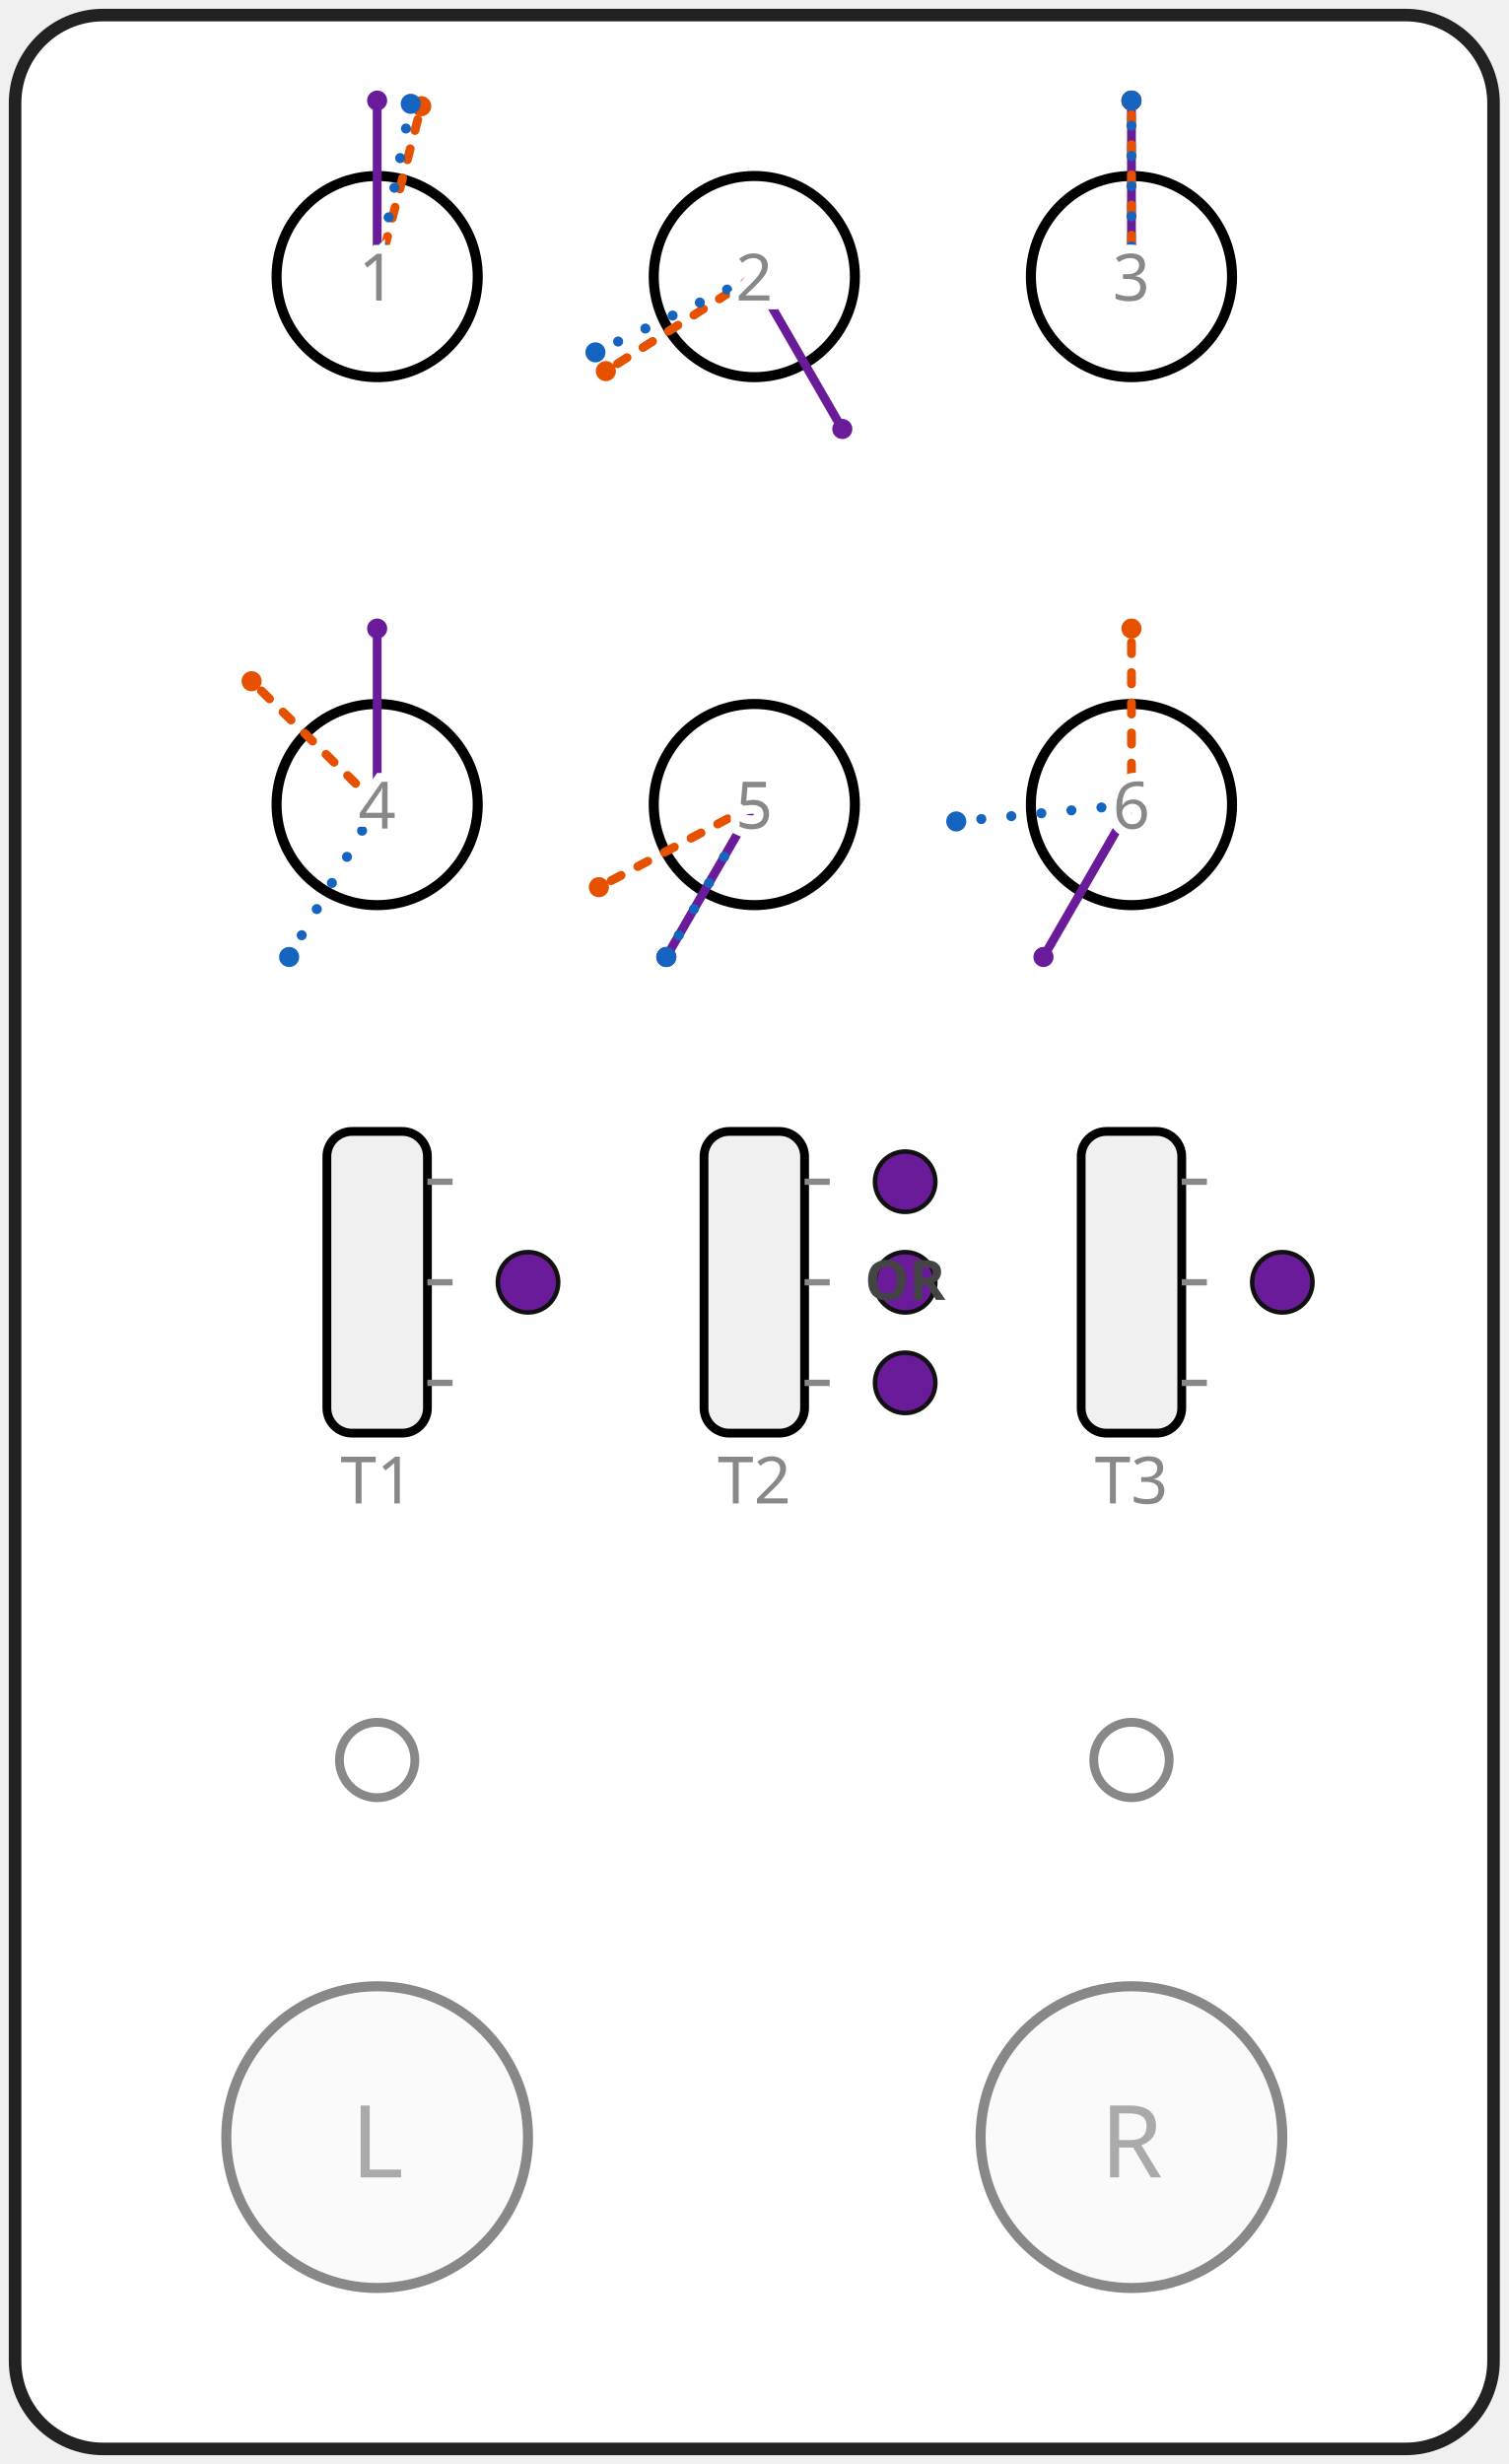
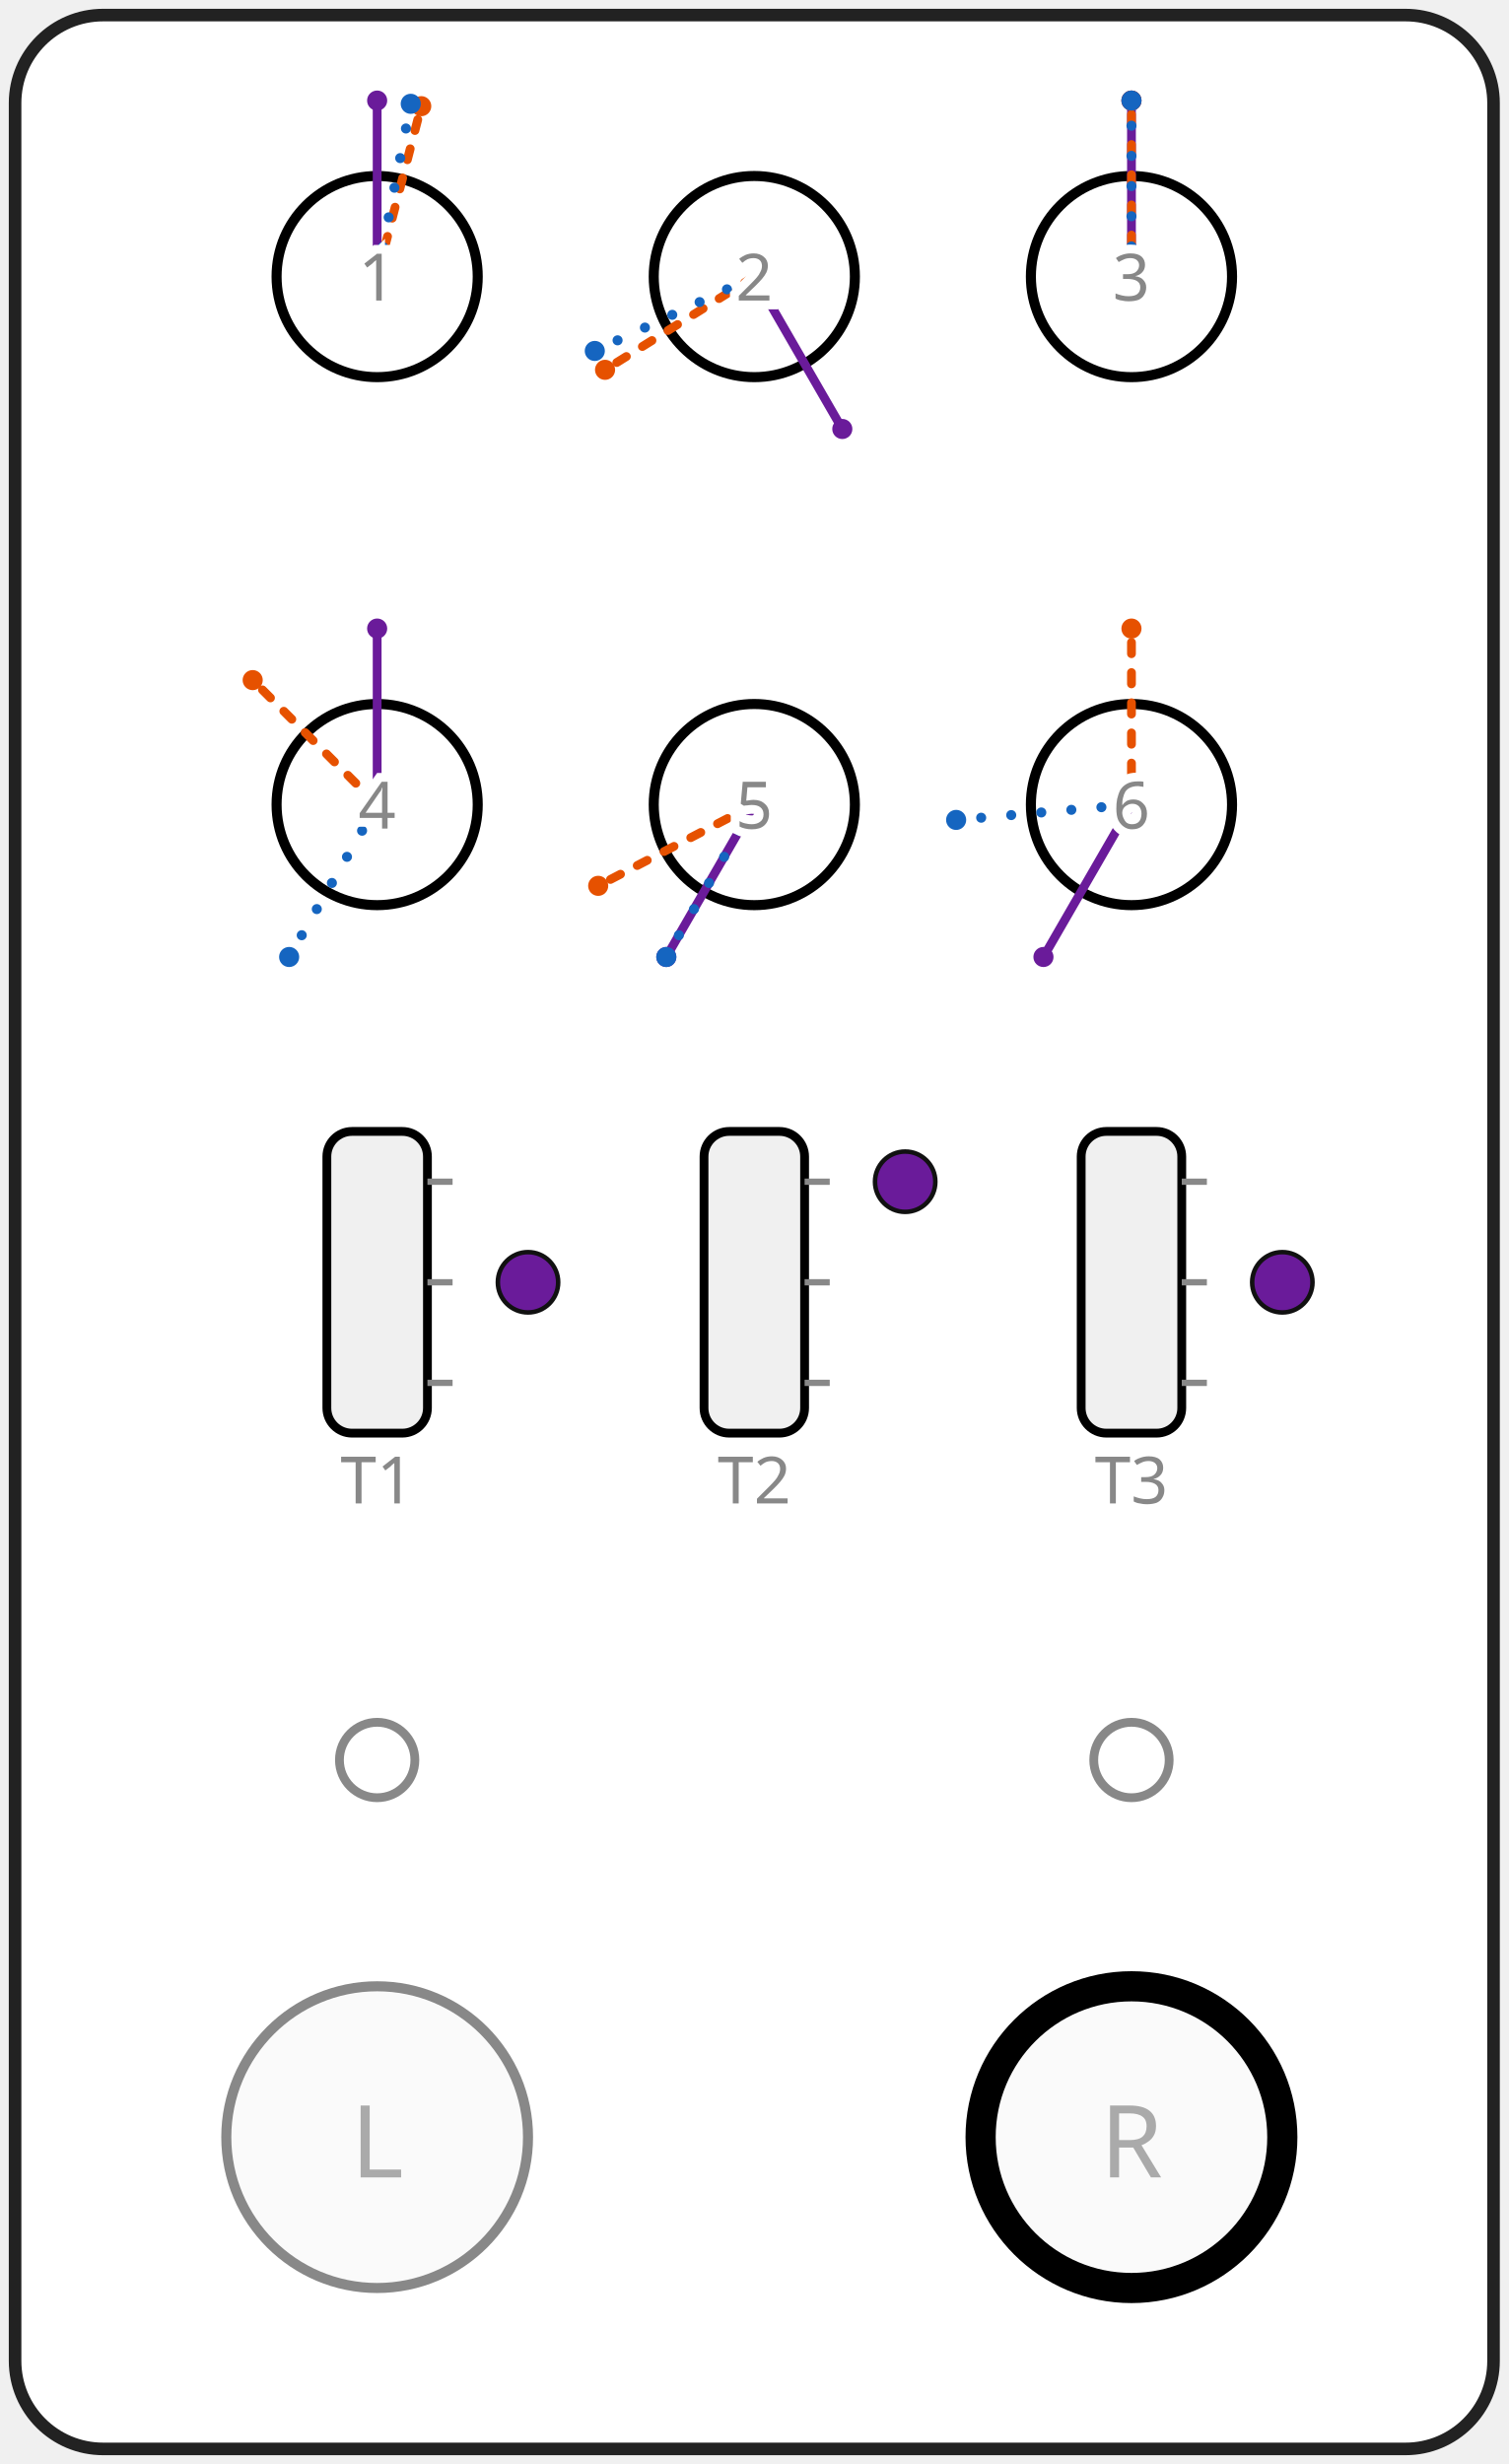
<svg xmlns="http://www.w3.org/2000/svg" viewBox="0 0 60 98" width="60mm" height="98mm">
-   <style>text.kn{font-family:sans-serif;font-size:2.6px;text-anchor:middle;fill:#888;stroke:#fff;stroke-width:0.7;paint-order:stroke fill}text.fs{font-family:sans-serif;font-size:4px;text-anchor:middle;fill:#aaa}text.orlab{font-family:sans-serif;font-size:2.2px;font-weight:bold;text-anchor:middle;fill:#444}</style>
+   <style>text.kn{font-family:sans-serif;font-size:2.6px;text-anchor:middle;fill:#888;stroke:#fff;stroke-width:0.7;paint-order:stroke fill}text.fs{font-family:sans-serif;font-size:4px;text-anchor:middle;fill:#aaa}</style>
  <rect x="0.6" y="0.6" width="58.8" height="96.8" rx="3.5" fill="#fff" stroke="#222" stroke-width="0.5" />
  <g>
    <circle cx="15" cy="11" r="4" fill="#fff" stroke="#000" stroke-width="0.4" />
  </g>
  <line x1="15" y1="11" x2="15.000" y2="4.000" stroke="#6A1B9A" stroke-width="0.35" stroke-linecap="round" />
  <circle cx="15.000" cy="4.000" r="0.4" fill="#6A1B9A" />
  <line x1="15" y1="11" x2="16.753" y2="4.223" stroke="#E65100" stroke-width="0.35" stroke-linecap="round" stroke-dasharray="0.45 0.75" />
  <circle cx="16.753" cy="4.223" r="0.4" fill="#E65100" />
  <line x1="15" y1="11" x2="16.336" y2="4.129" stroke="#1565C0" stroke-width="0.40" stroke-linecap="round" stroke-dasharray="0 1.2" />
  <circle cx="16.336" cy="4.129" r="0.4" fill="#1565C0" />
  <text x="15" y="11.95" class="kn">1</text>
  <g>
    <circle cx="30" cy="11" r="4" fill="#fff" stroke="#000" stroke-width="0.4" />
  </g>
  <line x1="30" y1="11" x2="33.500" y2="17.062" stroke="#6A1B9A" stroke-width="0.35" stroke-linecap="round" />
  <circle cx="33.500" cy="17.062" r="0.4" fill="#6A1B9A" />
-   <line x1="30" y1="11" x2="24.096" y2="14.761" stroke="#E65100" stroke-width="0.35" stroke-linecap="round" stroke-dasharray="0.45 0.75" />
-   <circle cx="24.096" cy="14.761" r="0.4" fill="#E65100" />
-   <line x1="30" y1="11" x2="23.682" y2="14.014" stroke="#1565C0" stroke-width="0.40" stroke-linecap="round" stroke-dasharray="0 1.2" />
-   <circle cx="23.682" cy="14.014" r="0.4" fill="#1565C0" />
+   <line x1="30" y1="11" x2="24.064" y2="14.709" stroke="#E65100" stroke-width="0.35" stroke-linecap="round" stroke-dasharray="0.45 0.75" />
+   <circle cx="24.064" cy="14.709" r="0.4" fill="#E65100" />
+   <line x1="30" y1="11" x2="23.656" y2="13.958" stroke="#1565C0" stroke-width="0.40" stroke-linecap="round" stroke-dasharray="0 1.2" />
+   <circle cx="23.656" cy="13.958" r="0.4" fill="#1565C0" />
  <text x="30" y="11.95" class="kn">2</text>
  <g>
    <circle cx="45" cy="11" r="4" fill="#fff" stroke="#000" stroke-width="0.4" />
  </g>
  <line x1="45" y1="11" x2="45.000" y2="4.000" stroke="#6A1B9A" stroke-width="0.35" stroke-linecap="round" />
  <circle cx="45.000" cy="4.000" r="0.4" fill="#6A1B9A" />
  <line x1="45" y1="11" x2="45.000" y2="4.000" stroke="#E65100" stroke-width="0.35" stroke-linecap="round" stroke-dasharray="0.45 0.75" />
  <circle cx="45.000" cy="4.000" r="0.4" fill="#E65100" />
  <line x1="45" y1="11" x2="45.000" y2="4.000" stroke="#1565C0" stroke-width="0.40" stroke-linecap="round" stroke-dasharray="0 1.2" />
  <circle cx="45.000" cy="4.000" r="0.4" fill="#1565C0" />
  <text x="45" y="11.95" class="kn">3</text>
  <g>
    <circle cx="15" cy="32" r="4" fill="#fff" stroke="#000" stroke-width="0.4" />
  </g>
  <line x1="15" y1="32" x2="15.000" y2="25.000" stroke="#6A1B9A" stroke-width="0.35" stroke-linecap="round" />
  <circle cx="15.000" cy="25.000" r="0.4" fill="#6A1B9A" />
-   <line x1="15" y1="32" x2="10.007" y2="27.094" stroke="#E65100" stroke-width="0.35" stroke-linecap="round" stroke-dasharray="0.45 0.75" />
-   <circle cx="10.007" cy="27.094" r="0.4" fill="#E65100" />
+   <line x1="15" y1="32" x2="10.050" y2="27.050" stroke="#E65100" stroke-width="0.35" stroke-linecap="round" stroke-dasharray="0.45 0.75" />
+   <circle cx="10.050" cy="27.050" r="0.4" fill="#E65100" />
  <line x1="15" y1="32" x2="11.500" y2="38.062" stroke="#1565C0" stroke-width="0.40" stroke-linecap="round" stroke-dasharray="0 1.2" />
  <circle cx="11.500" cy="38.062" r="0.4" fill="#1565C0" />
  <text x="15" y="32.95" class="kn">4</text>
  <g>
    <circle cx="30" cy="32" r="4" fill="#fff" stroke="#000" stroke-width="0.4" />
  </g>
  <line x1="30" y1="32" x2="26.500" y2="38.062" stroke="#6A1B9A" stroke-width="0.35" stroke-linecap="round" />
  <circle cx="26.500" cy="38.062" r="0.4" fill="#6A1B9A" />
-   <line x1="30" y1="32" x2="23.819" y2="35.286" stroke="#E65100" stroke-width="0.35" stroke-linecap="round" stroke-dasharray="0.45 0.75" />
-   <circle cx="23.819" cy="35.286" r="0.4" fill="#E65100" />
+   <line x1="30" y1="32" x2="23.791" y2="35.232" stroke="#E65100" stroke-width="0.35" stroke-linecap="round" stroke-dasharray="0.45 0.75" />
+   <circle cx="23.791" cy="35.232" r="0.4" fill="#E65100" />
  <line x1="30" y1="32" x2="26.500" y2="38.062" stroke="#1565C0" stroke-width="0.40" stroke-linecap="round" stroke-dasharray="0 1.2" />
  <circle cx="26.500" cy="38.062" r="0.4" fill="#1565C0" />
  <text x="30" y="32.95" class="kn">5</text>
  <g>
    <circle cx="45" cy="32" r="4" fill="#fff" stroke="#000" stroke-width="0.4" />
  </g>
  <line x1="45" y1="32" x2="41.500" y2="38.062" stroke="#6A1B9A" stroke-width="0.35" stroke-linecap="round" />
  <circle cx="41.500" cy="38.062" r="0.4" fill="#6A1B9A" />
  <line x1="45" y1="32" x2="45.000" y2="25.000" stroke="#E65100" stroke-width="0.35" stroke-linecap="round" stroke-dasharray="0.45 0.75" />
  <circle cx="45.000" cy="25.000" r="0.4" fill="#E65100" />
-   <line x1="45" y1="32" x2="38.032" y2="32.671" stroke="#1565C0" stroke-width="0.40" stroke-linecap="round" stroke-dasharray="0 1.2" />
-   <circle cx="38.032" cy="32.671" r="0.4" fill="#1565C0" />
+   <line x1="45" y1="32" x2="38.027" y2="32.610" stroke="#1565C0" stroke-width="0.40" stroke-linecap="round" stroke-dasharray="0 1.2" />
+   <circle cx="38.027" cy="32.610" r="0.4" fill="#1565C0" />
  <text x="45" y="32.95" class="kn">6</text>
  <rect x="13" y="45" width="4" height="12" rx="1" fill="#f0f0f0" stroke="#000" stroke-width="0.35" />
  <line x1="17" y1="47" x2="18" y2="47" stroke="#888" stroke-width="0.25" />
  <line x1="17" y1="51" x2="18" y2="51" stroke="#888" stroke-width="0.25" />
  <line x1="17" y1="55" x2="18" y2="55" stroke="#888" stroke-width="0.25" />
  <text x="15" y="59.8" class="kn">T1</text>
  <circle cx="21.000" cy="51.000" r="1.20" fill="#6A1B9A" stroke="#111" stroke-width="0.18" />
  <rect x="28" y="45" width="4" height="12" rx="1" fill="#f0f0f0" stroke="#000" stroke-width="0.35" />
  <line x1="32" y1="47" x2="33" y2="47" stroke="#888" stroke-width="0.25" />
  <line x1="32" y1="51" x2="33" y2="51" stroke="#888" stroke-width="0.25" />
  <line x1="32" y1="55" x2="33" y2="55" stroke="#888" stroke-width="0.25" />
  <text x="30" y="59.8" class="kn">T2</text>
  <circle cx="36.000" cy="47.000" r="1.20" fill="#6A1B9A" stroke="#111" stroke-width="0.18" />
-   <circle cx="36.000" cy="51.000" r="1.20" fill="#6A1B9A" stroke="#111" stroke-width="0.18" />
-   <circle cx="36.000" cy="55.000" r="1.20" fill="#6A1B9A" stroke="#111" stroke-width="0.18" />
-   <text x="36.00" y="51.70" class="orlab">OR</text>
  <rect x="43" y="45" width="4" height="12" rx="1" fill="#f0f0f0" stroke="#000" stroke-width="0.35" />
  <line x1="47" y1="47" x2="48" y2="47" stroke="#888" stroke-width="0.25" />
  <line x1="47" y1="51" x2="48" y2="51" stroke="#888" stroke-width="0.25" />
  <line x1="47" y1="55" x2="48" y2="55" stroke="#888" stroke-width="0.25" />
  <text x="45" y="59.8" class="kn">T3</text>
  <circle cx="51.000" cy="51.000" r="1.20" fill="#6A1B9A" stroke="#111" stroke-width="0.18" />
  <circle cx="15" cy="70" r="1.5" fill="#fff" stroke="#888" stroke-width="0.35" />
  <circle cx="45" cy="70" r="1.5" fill="#fff" stroke="#888" stroke-width="0.35" />
  <circle cx="15" cy="85" r="6" fill="#fafafa" stroke="#888" stroke-width="0.4" />
  <text x="15" y="86.6" class="fs">L</text>
-   <circle cx="45" cy="85" r="6" fill="#fafafa" stroke="#888" stroke-width="0.4" />
+   <circle cx="45" cy="85" r="6" fill="#fafafa" stroke="#000" stroke-width="1.2" />
  <text x="45" y="86.6" class="fs">R</text>
</svg>
